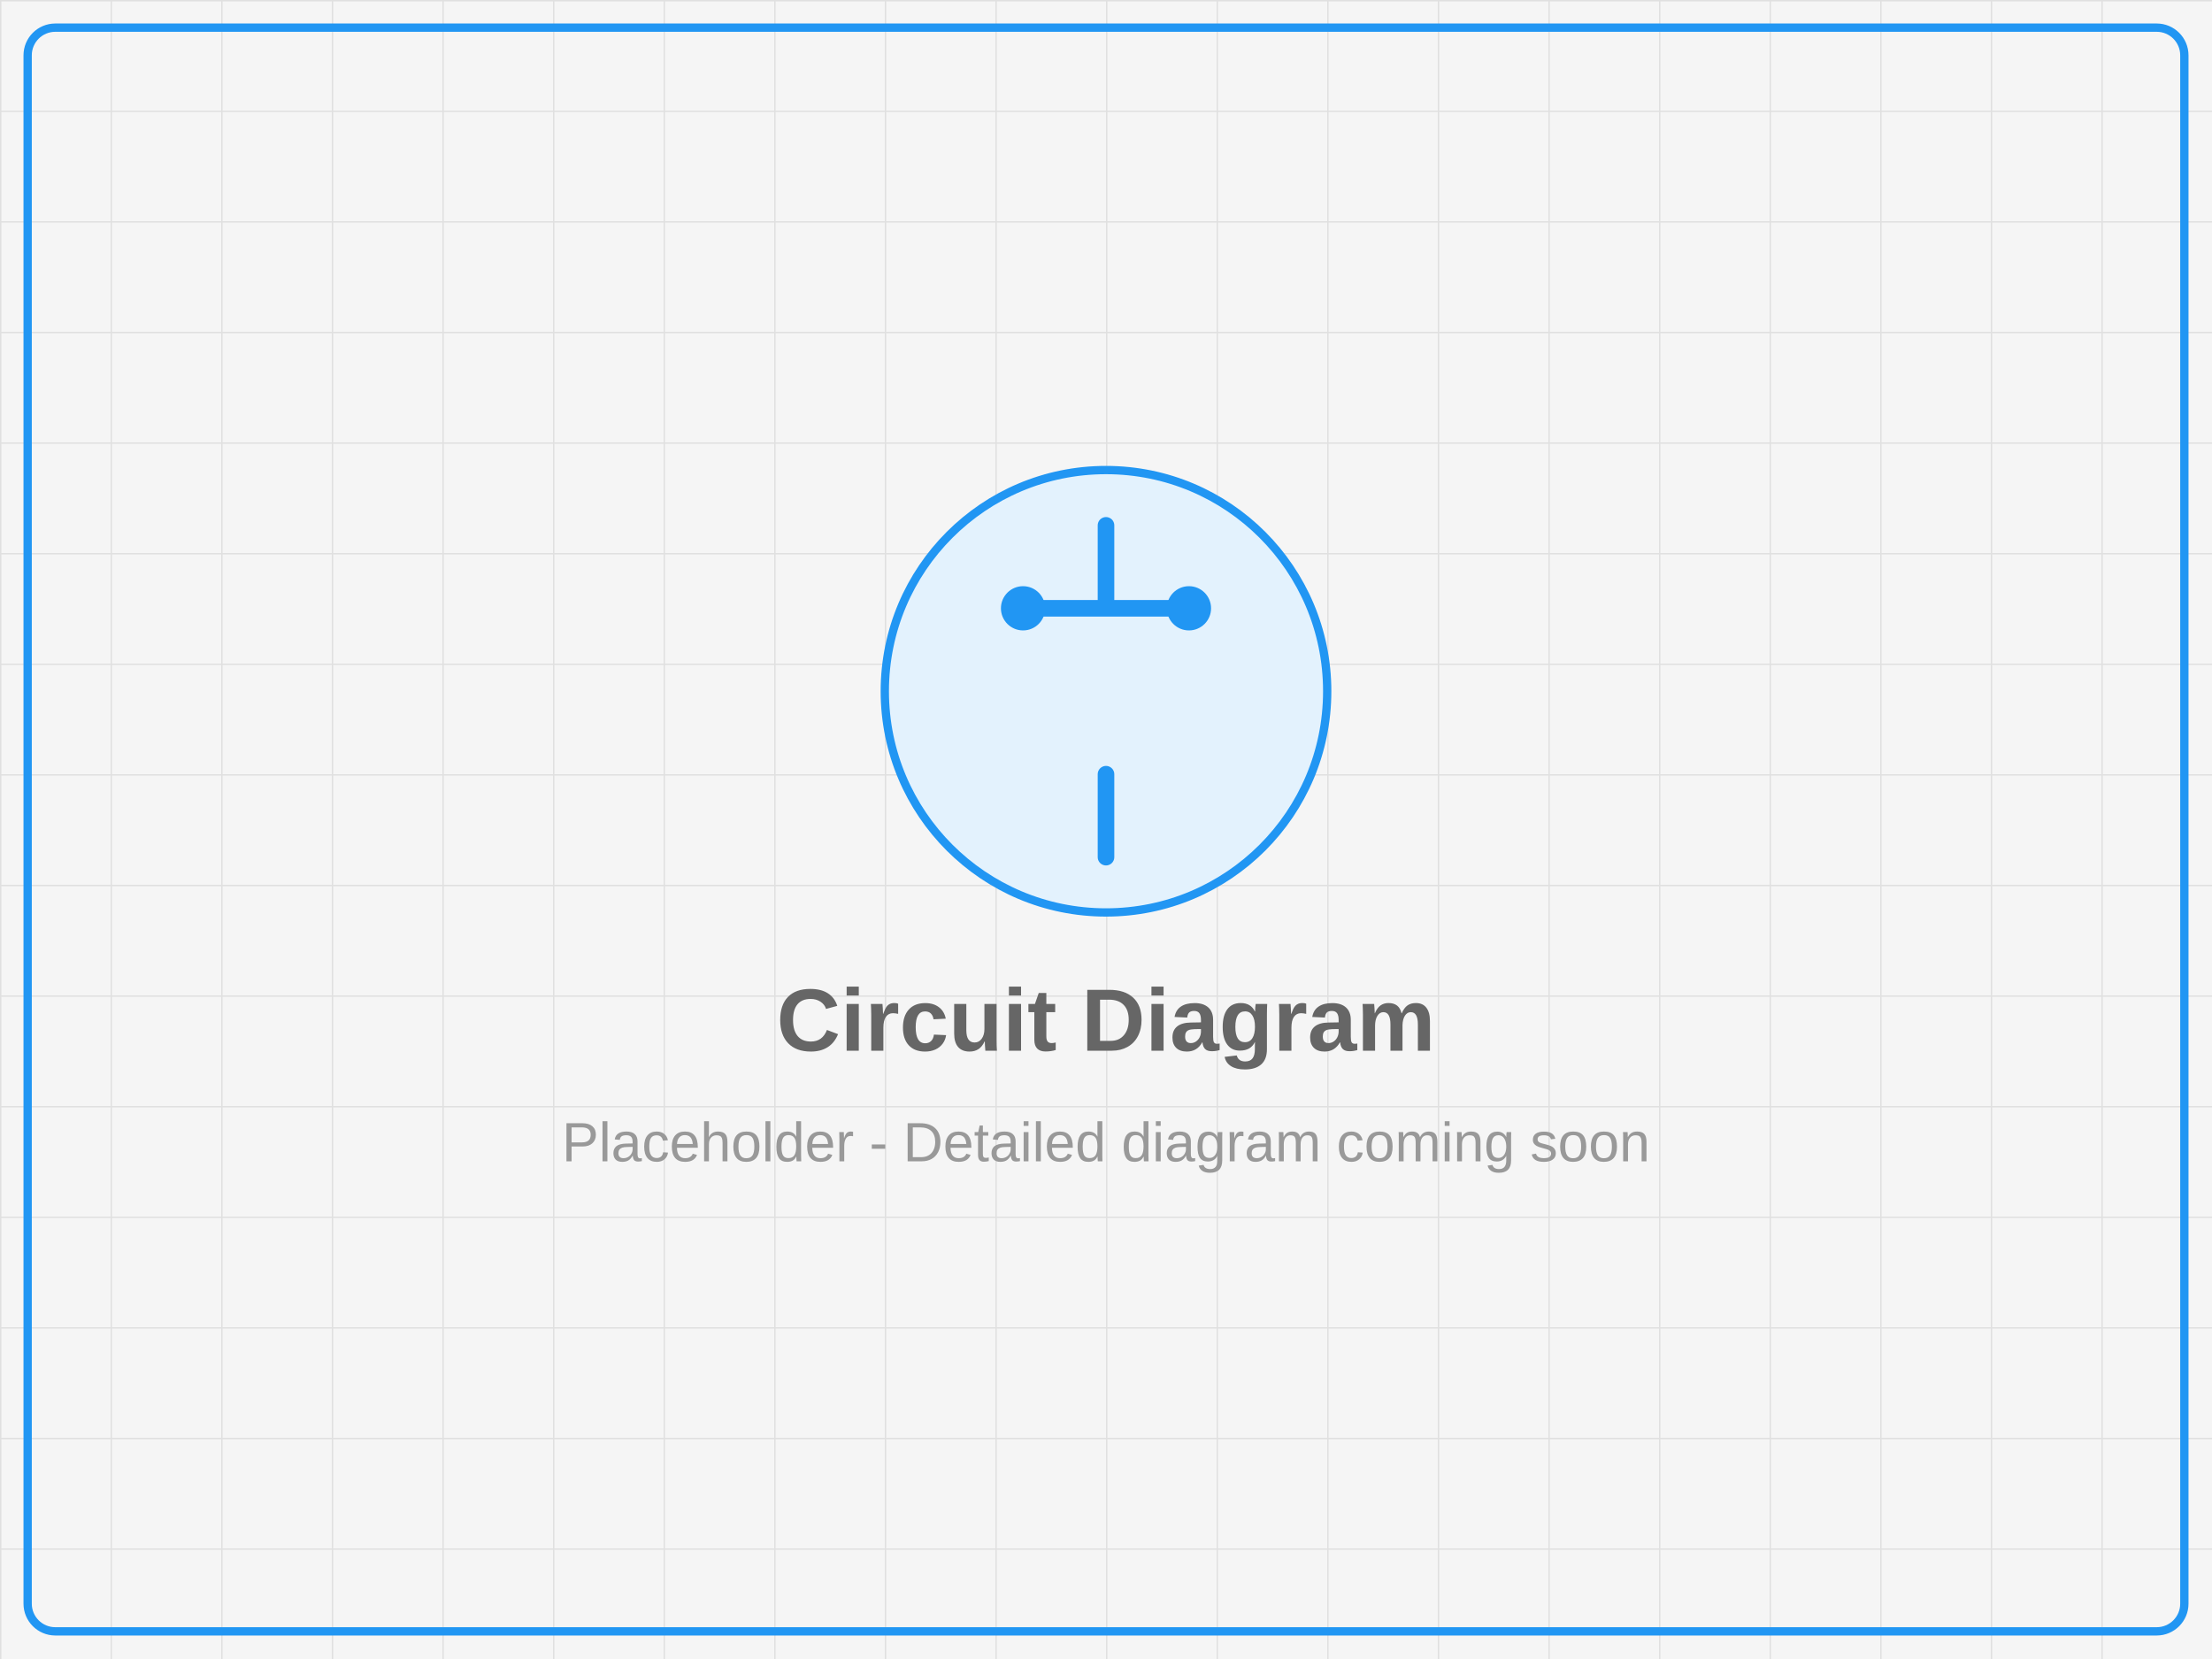
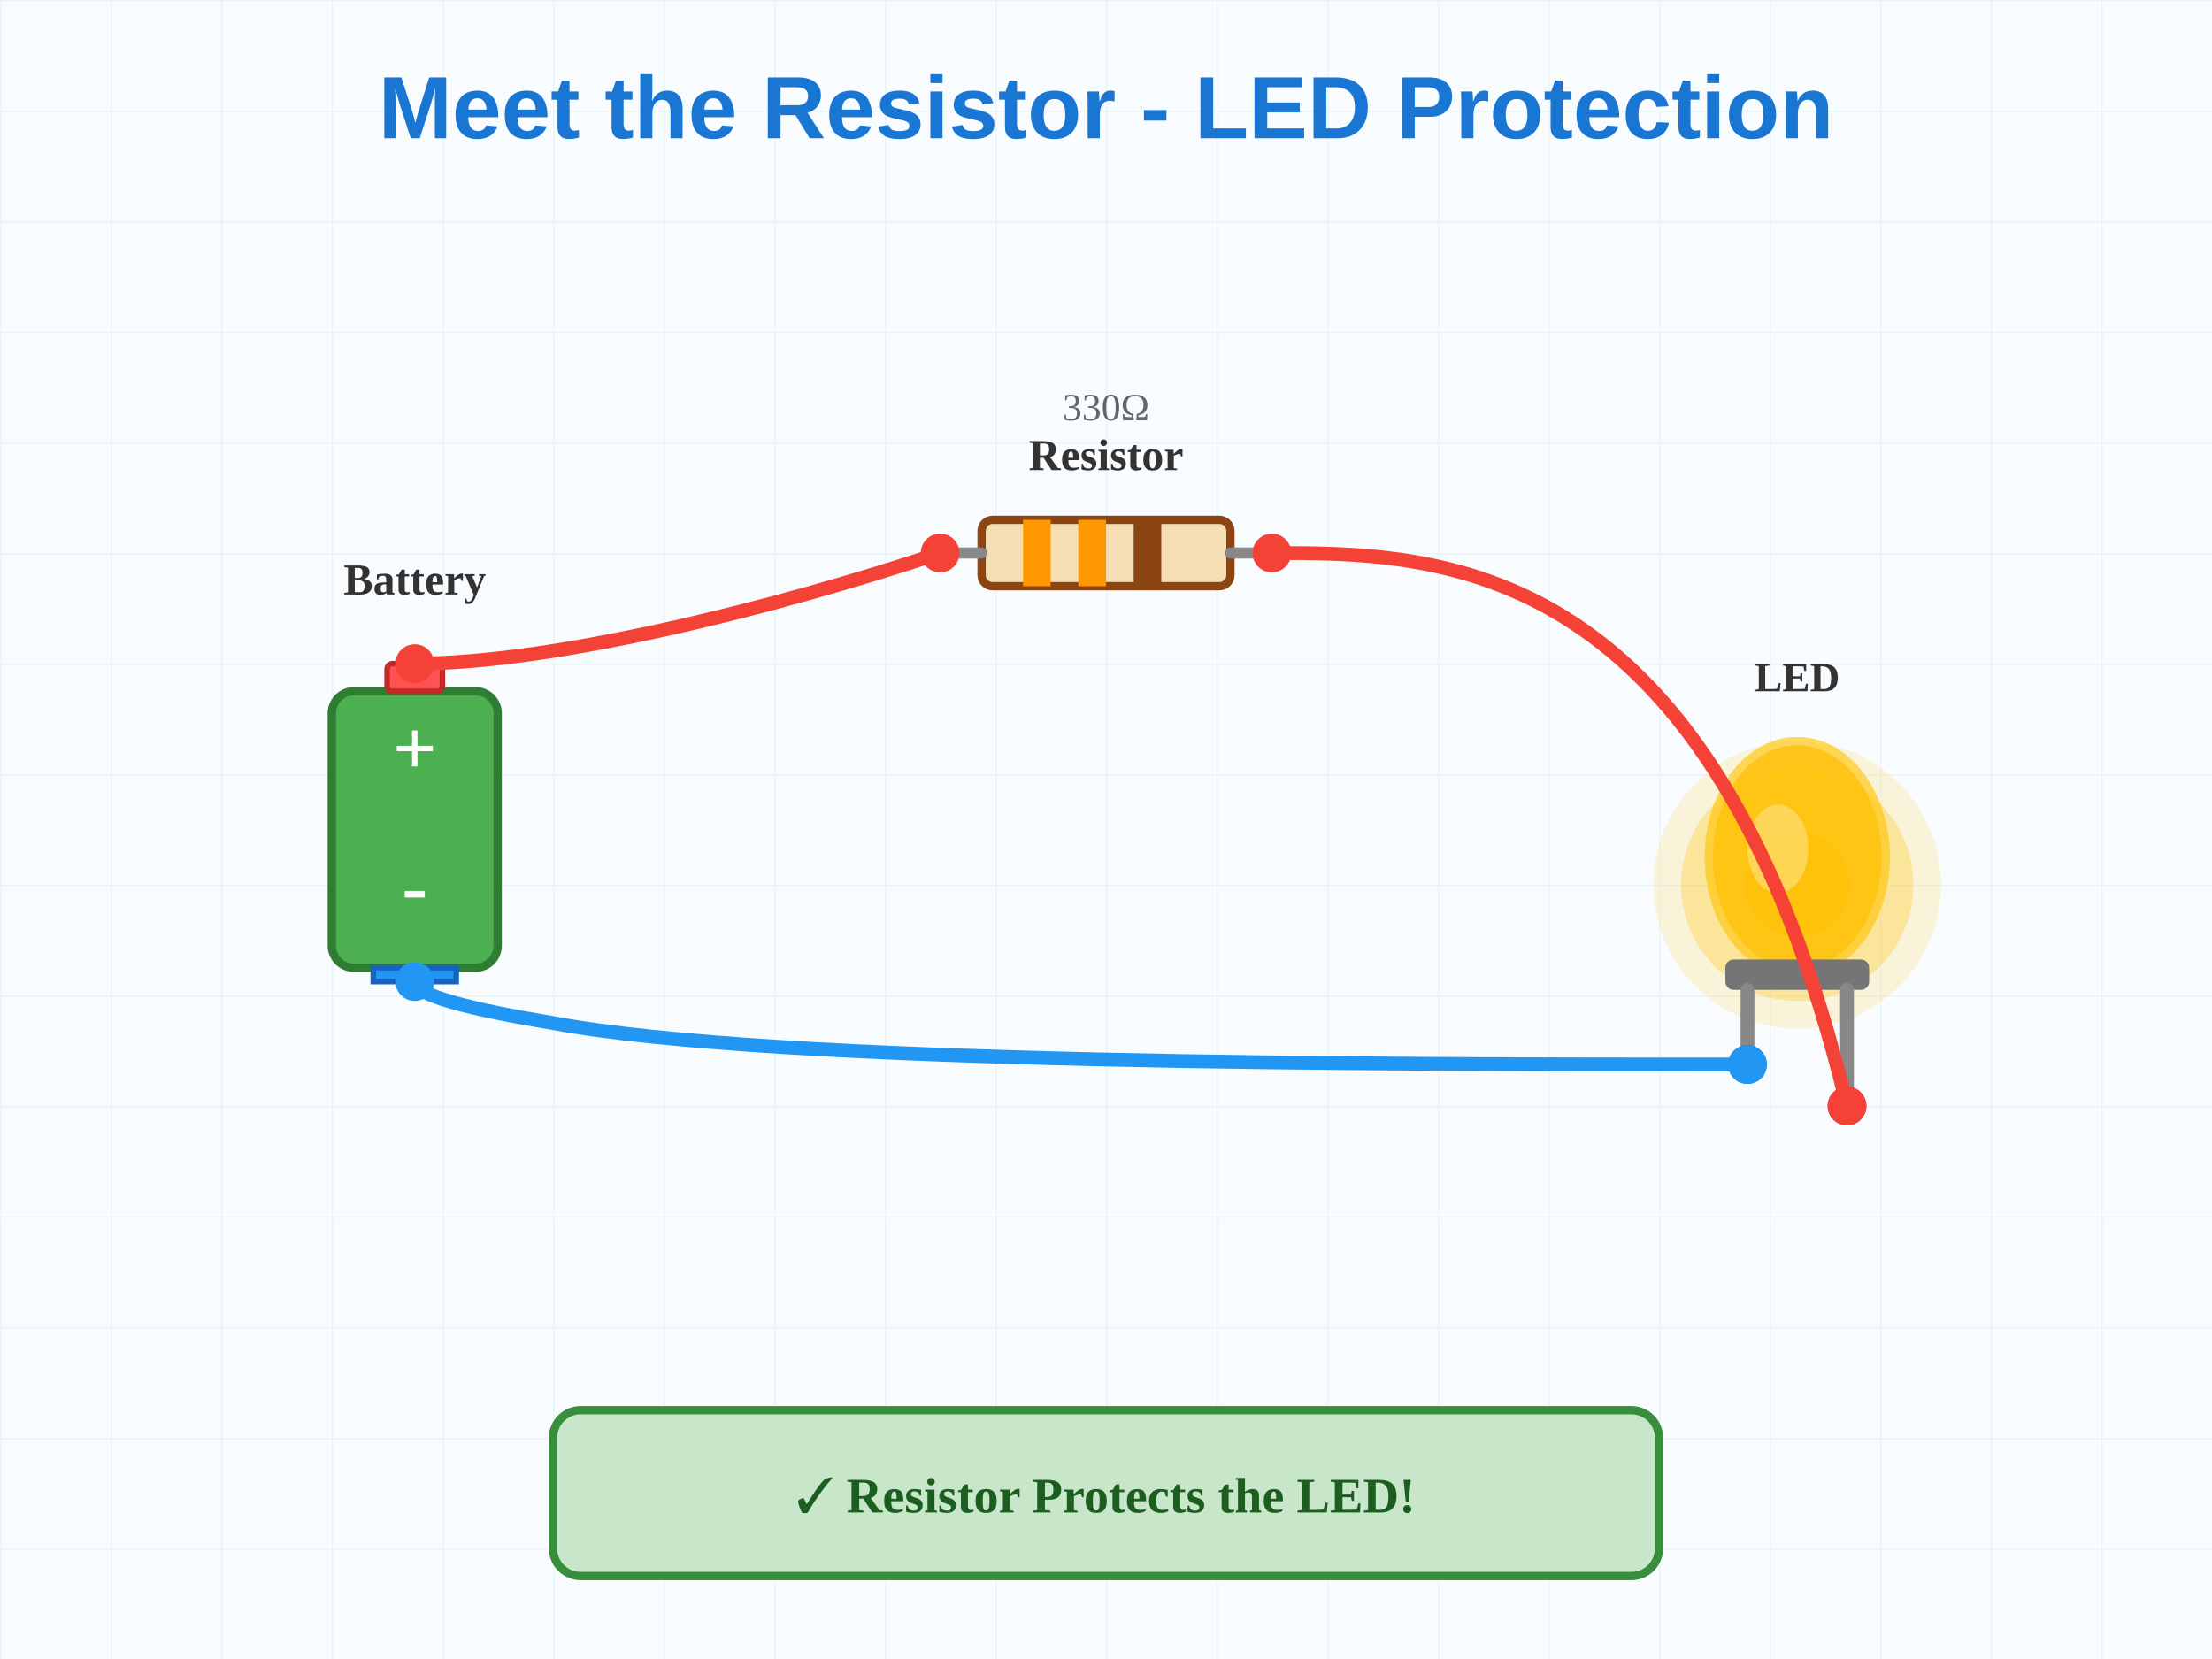
<svg xmlns="http://www.w3.org/2000/svg" width="800" height="600" viewBox="0 0 800 600">
-   <rect width="800" height="600" fill="#f5f5f5" />
+   <rect width="800" height="600" fill="#f8fcff" />
  <defs>
    <pattern id="grid" width="40" height="40" patternUnits="userSpaceOnUse">
-       <path d="M 40 0 L 0 0 0 40" fill="none" stroke="#e0e0e0" stroke-width="1" />
+       <path d="M 40 0 L 0 0 0 40" fill="none" stroke="#e8f4f8" stroke-width="1" />
    </pattern>
  </defs>
  <rect width="800" height="600" fill="url(#grid)" />
-   <rect x="10" y="10" width="780" height="580" fill="none" stroke="#2196F3" stroke-width="3" rx="10" />
-   <circle cx="400" cy="250" r="80" fill="#E3F2FD" stroke="#2196F3" stroke-width="3" />
-   <path d="M 400 190 L 400 220 M 370 220 L 430 220 M 400 280 L 400 310" stroke="#2196F3" stroke-width="6" stroke-linecap="round" />
-   <circle cx="370" cy="220" r="8" fill="#2196F3" />
-   <circle cx="430" cy="220" r="8" fill="#2196F3" />
-   <text x="400" y="380" text-anchor="middle" font-size="32" fill="#666" font-family="Arial, sans-serif" font-weight="bold">
-     Circuit Diagram
-   </text>
-   <text x="400" y="420" text-anchor="middle" font-size="20" fill="#999" font-family="Arial, sans-serif">
-     Placeholder - Detailed diagram coming soon
-   </text>
+   <text x="400" y="50" font-size="32" fill="#1976D2" text-anchor="middle" font-family="Arial, sans-serif" font-weight="bold">Meet the Resistor - LED Protection</text>
+   <g transform="translate(150, 300)">
+     <rect x="-30" y="-50" width="60" height="100" fill="#4CAF50" stroke="#2E7D32" stroke-width="3" rx="8" />
+     <rect x="-10" y="-60" width="20" height="10" fill="#FF5252" stroke="#C62828" stroke-width="2" rx="2" />
+     <rect x="-15" y="50" width="30" height="5" fill="#2196F3" stroke="#1565C0" stroke-width="2" />
+     <text x="0" y="-20" font-size="28" fill="#fff" text-anchor="middle" font-weight="bold">+</text>
+     <text x="0" y="30" font-size="28" fill="#fff" text-anchor="middle" font-weight="bold">-</text>
+     <circle cx="0" cy="-60" r="6" fill="#FF5252" />
+     <circle cx="0" cy="55" r="6" fill="#2196F3" />
+     <text x="0" y="-85" font-size="16" fill="#333" text-anchor="middle" font-weight="bold">Battery</text>
+   </g>
+   <g transform="translate(400, 200)">
+     <rect x="-45" y="-12" width="90" height="24" fill="#F5DEB3" stroke="#8B4513" stroke-width="3" rx="4" />
+     <rect x="-30" y="-12" width="10" height="24" fill="#FF9800" />
+     <rect x="-10" y="-12" width="10" height="24" fill="#FF9800" />
+     <rect x="10" y="-12" width="10" height="24" fill="#8B4513" />
+     <line x1="-60" y1="0" x2="-45" y2="0" stroke="#888" stroke-width="4" stroke-linecap="round" />
+     <line x1="45" y1="0" x2="60" y2="0" stroke="#888" stroke-width="4" stroke-linecap="round" />
+     <circle cx="-60" cy="0" r="5" fill="#888" />
+     <circle cx="60" cy="0" r="5" fill="#888" />
+     <text x="0" y="-30" font-size="16" fill="#333" text-anchor="middle" font-weight="bold">Resistor</text>
+     <text x="0" y="-48" font-size="14" fill="#666" text-anchor="middle">330Ω</text>
+   </g>
+   <g transform="translate(650, 320)">
+     <ellipse cx="0" cy="-10" rx="32" ry="42" fill="#FFC107" stroke="#FFD54F" stroke-width="3" opacity="0.9" />
+     <circle cx="0" cy="0" r="19" fill="#FFC107" opacity="0.7" />
+     <ellipse cx="-7" cy="-13" rx="11" ry="16" fill="#FFFFFF" opacity="0.5" />
+     <circle cx="0" cy="0" r="42" fill="#FFC107" opacity="0.3" />
+     <circle cx="0" cy="0" r="52" fill="#FFC107" opacity="0.15" />
+     <rect x="-26" y="27" width="52" height="11" fill="#757575" rx="3" />
+     <line x1="18" y1="38" x2="18" y2="80" stroke="#888" stroke-width="5" stroke-linecap="round" />
+     <circle cx="18" cy="80" r="6" fill="#FF5252" stroke="#C62828" stroke-width="2" />
+     <line x1="-18" y1="38" x2="-18" y2="65" stroke="#888" stroke-width="5" stroke-linecap="round" />
+     <circle cx="-18" cy="65" r="6" fill="#2196F3" stroke="#1565C0" stroke-width="2" />
+     <text x="0" y="-70" font-size="15" fill="#333" text-anchor="middle" font-weight="bold">LED</text>
+   </g>
+   <path d="M 150 240 C 200 240, 280 220, 340 200" fill="none" stroke="#F44336" stroke-width="5" stroke-linecap="round" />
+   <circle cx="150" cy="240" r="7" fill="#F44336" />
+   <circle cx="340" cy="200" r="7" fill="#F44336" />
+   <path d="M 460 200 C 520 200, 620 200, 668 400" fill="none" stroke="#F44336" stroke-width="5" stroke-linecap="round" />
+   <circle cx="460" cy="200" r="7" fill="#F44336" />
+   <circle cx="668" cy="400" r="7" fill="#F44336" />
+   <path d="M 632 385 C 500 385, 280 385, 200 370 C 170 365, 150 360, 150 355" fill="none" stroke="#2196F3" stroke-width="5" stroke-linecap="round" />
+   <circle cx="632" cy="385" r="7" fill="#2196F3" />
+   <circle cx="150" cy="355" r="7" fill="#2196F3" />
+   <rect x="200" y="510" width="400" height="60" fill="#C8E6C9" stroke="#388E3C" stroke-width="3" rx="10" />
+   <text x="400" y="547" font-size="18" fill="#1B5E20" text-anchor="middle" font-weight="bold">✓ Resistor Protects the LED!</text>
</svg>
